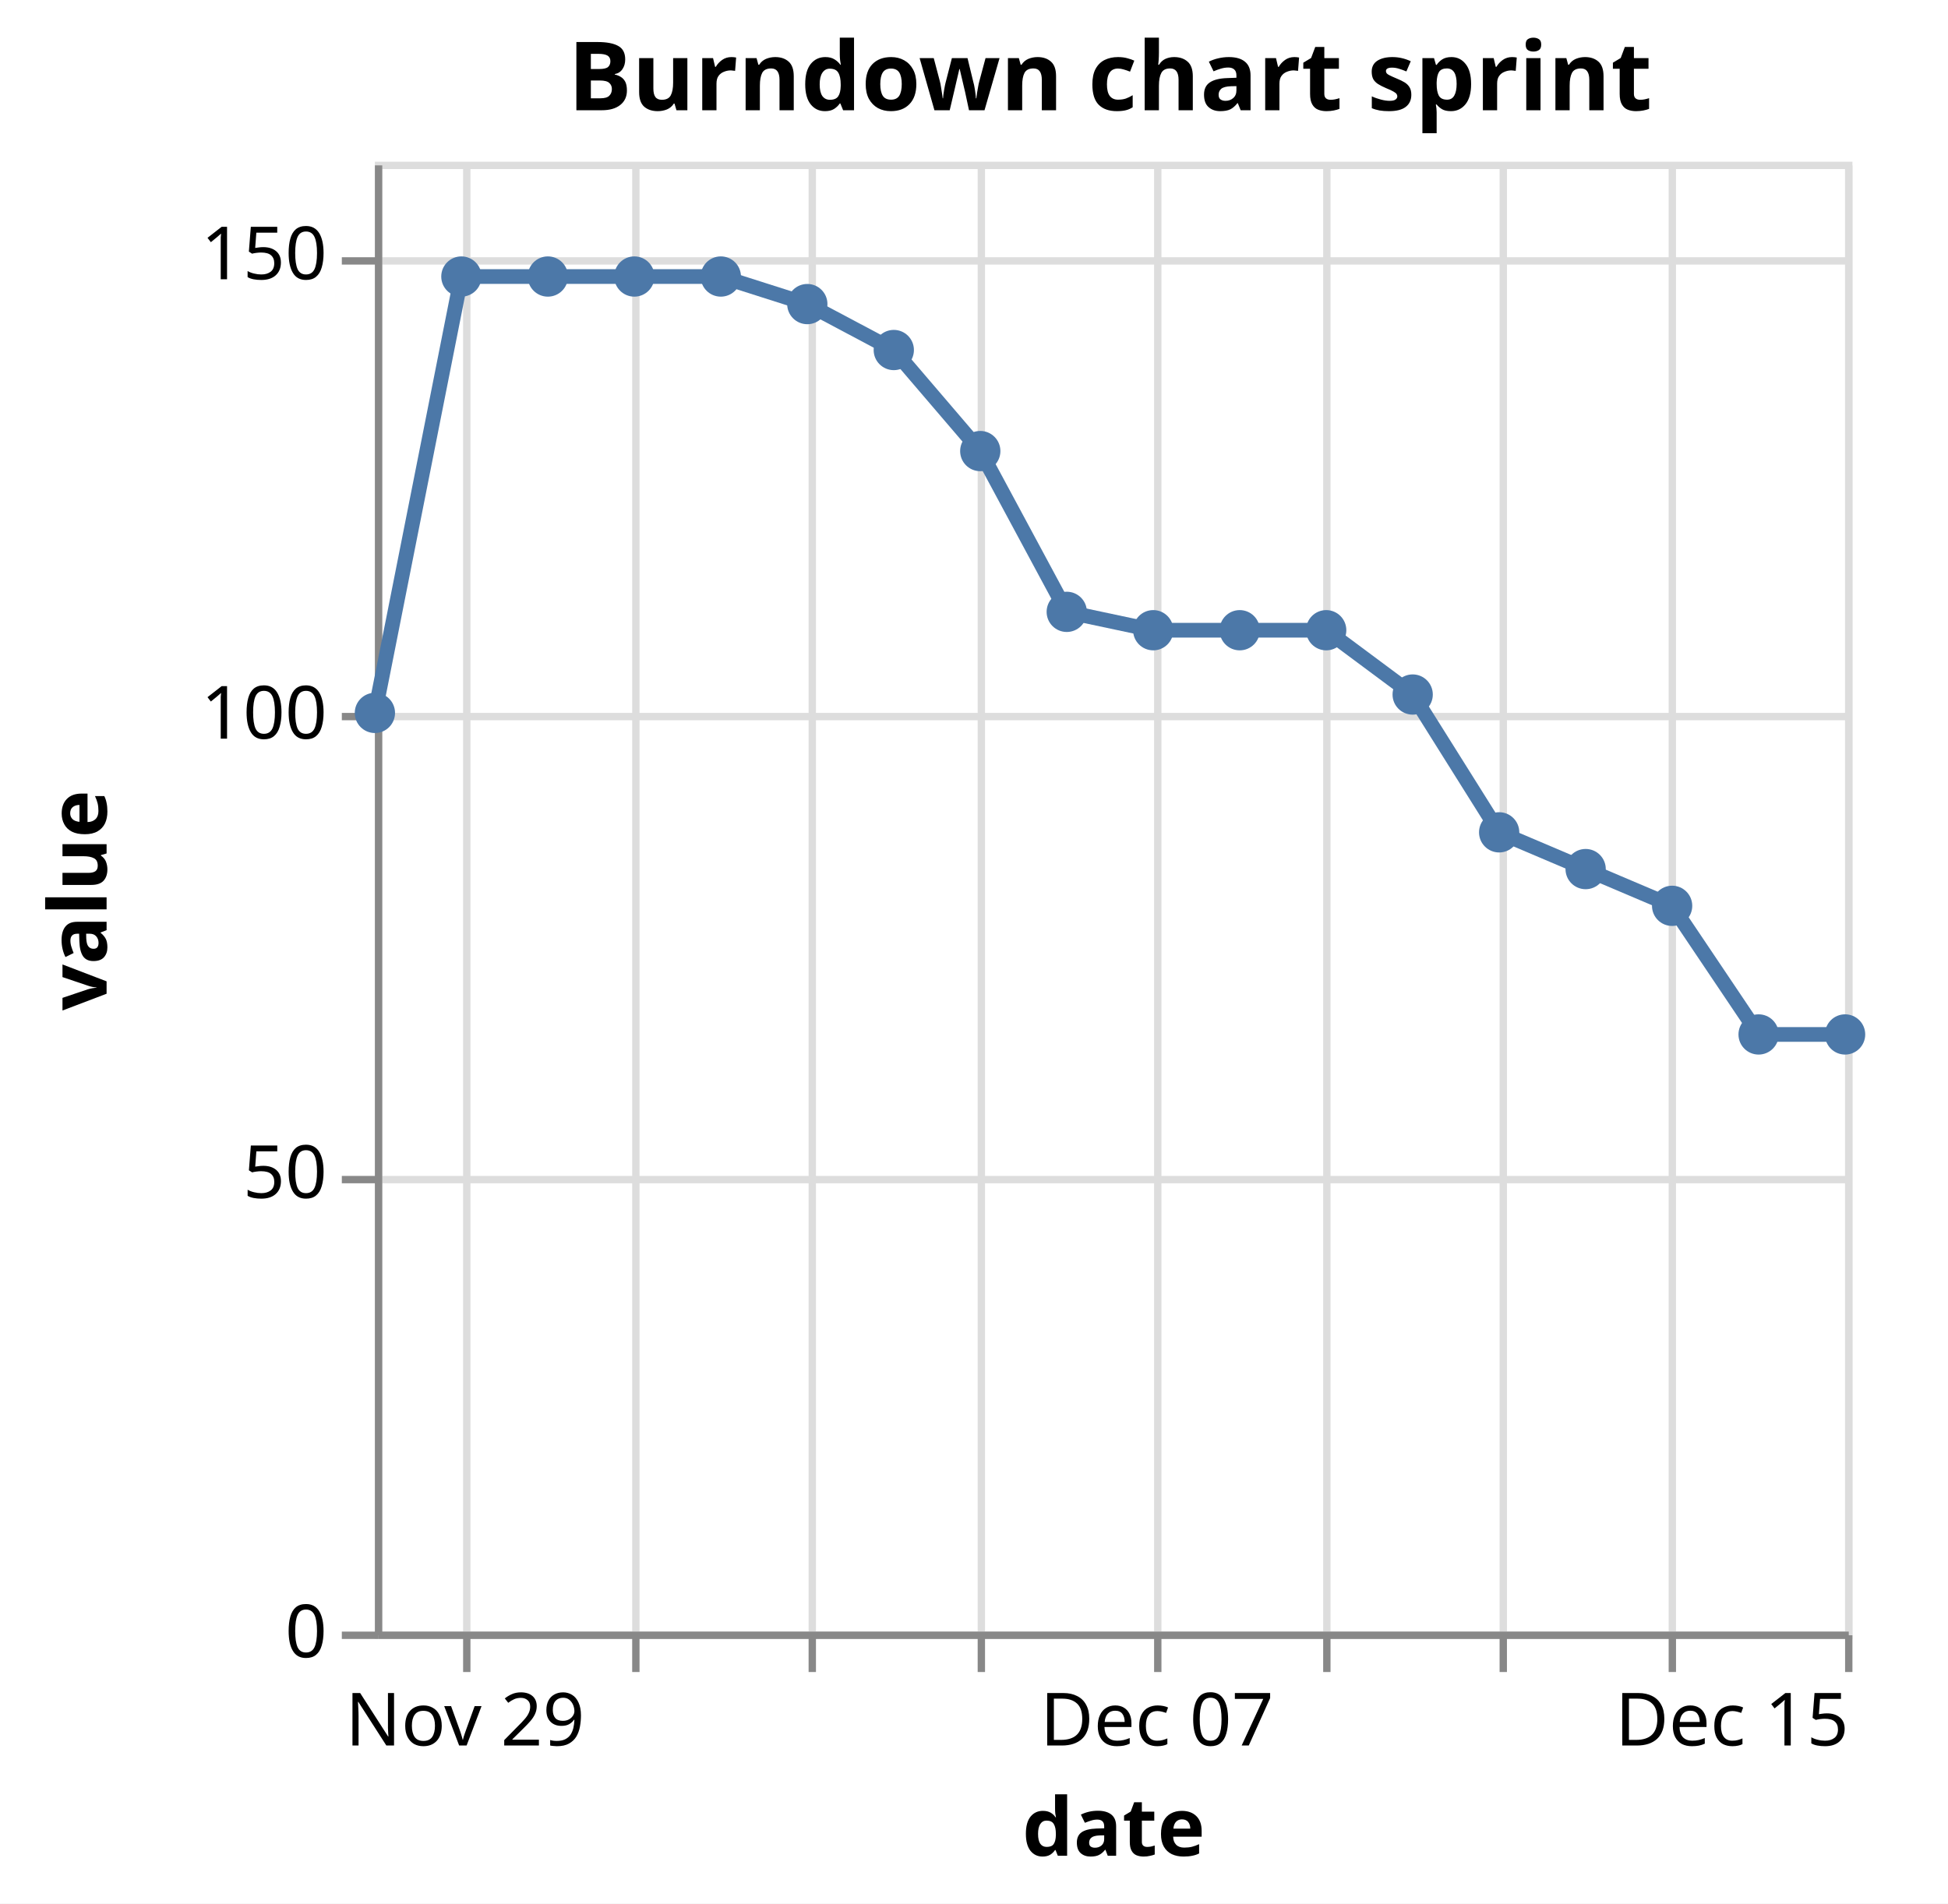
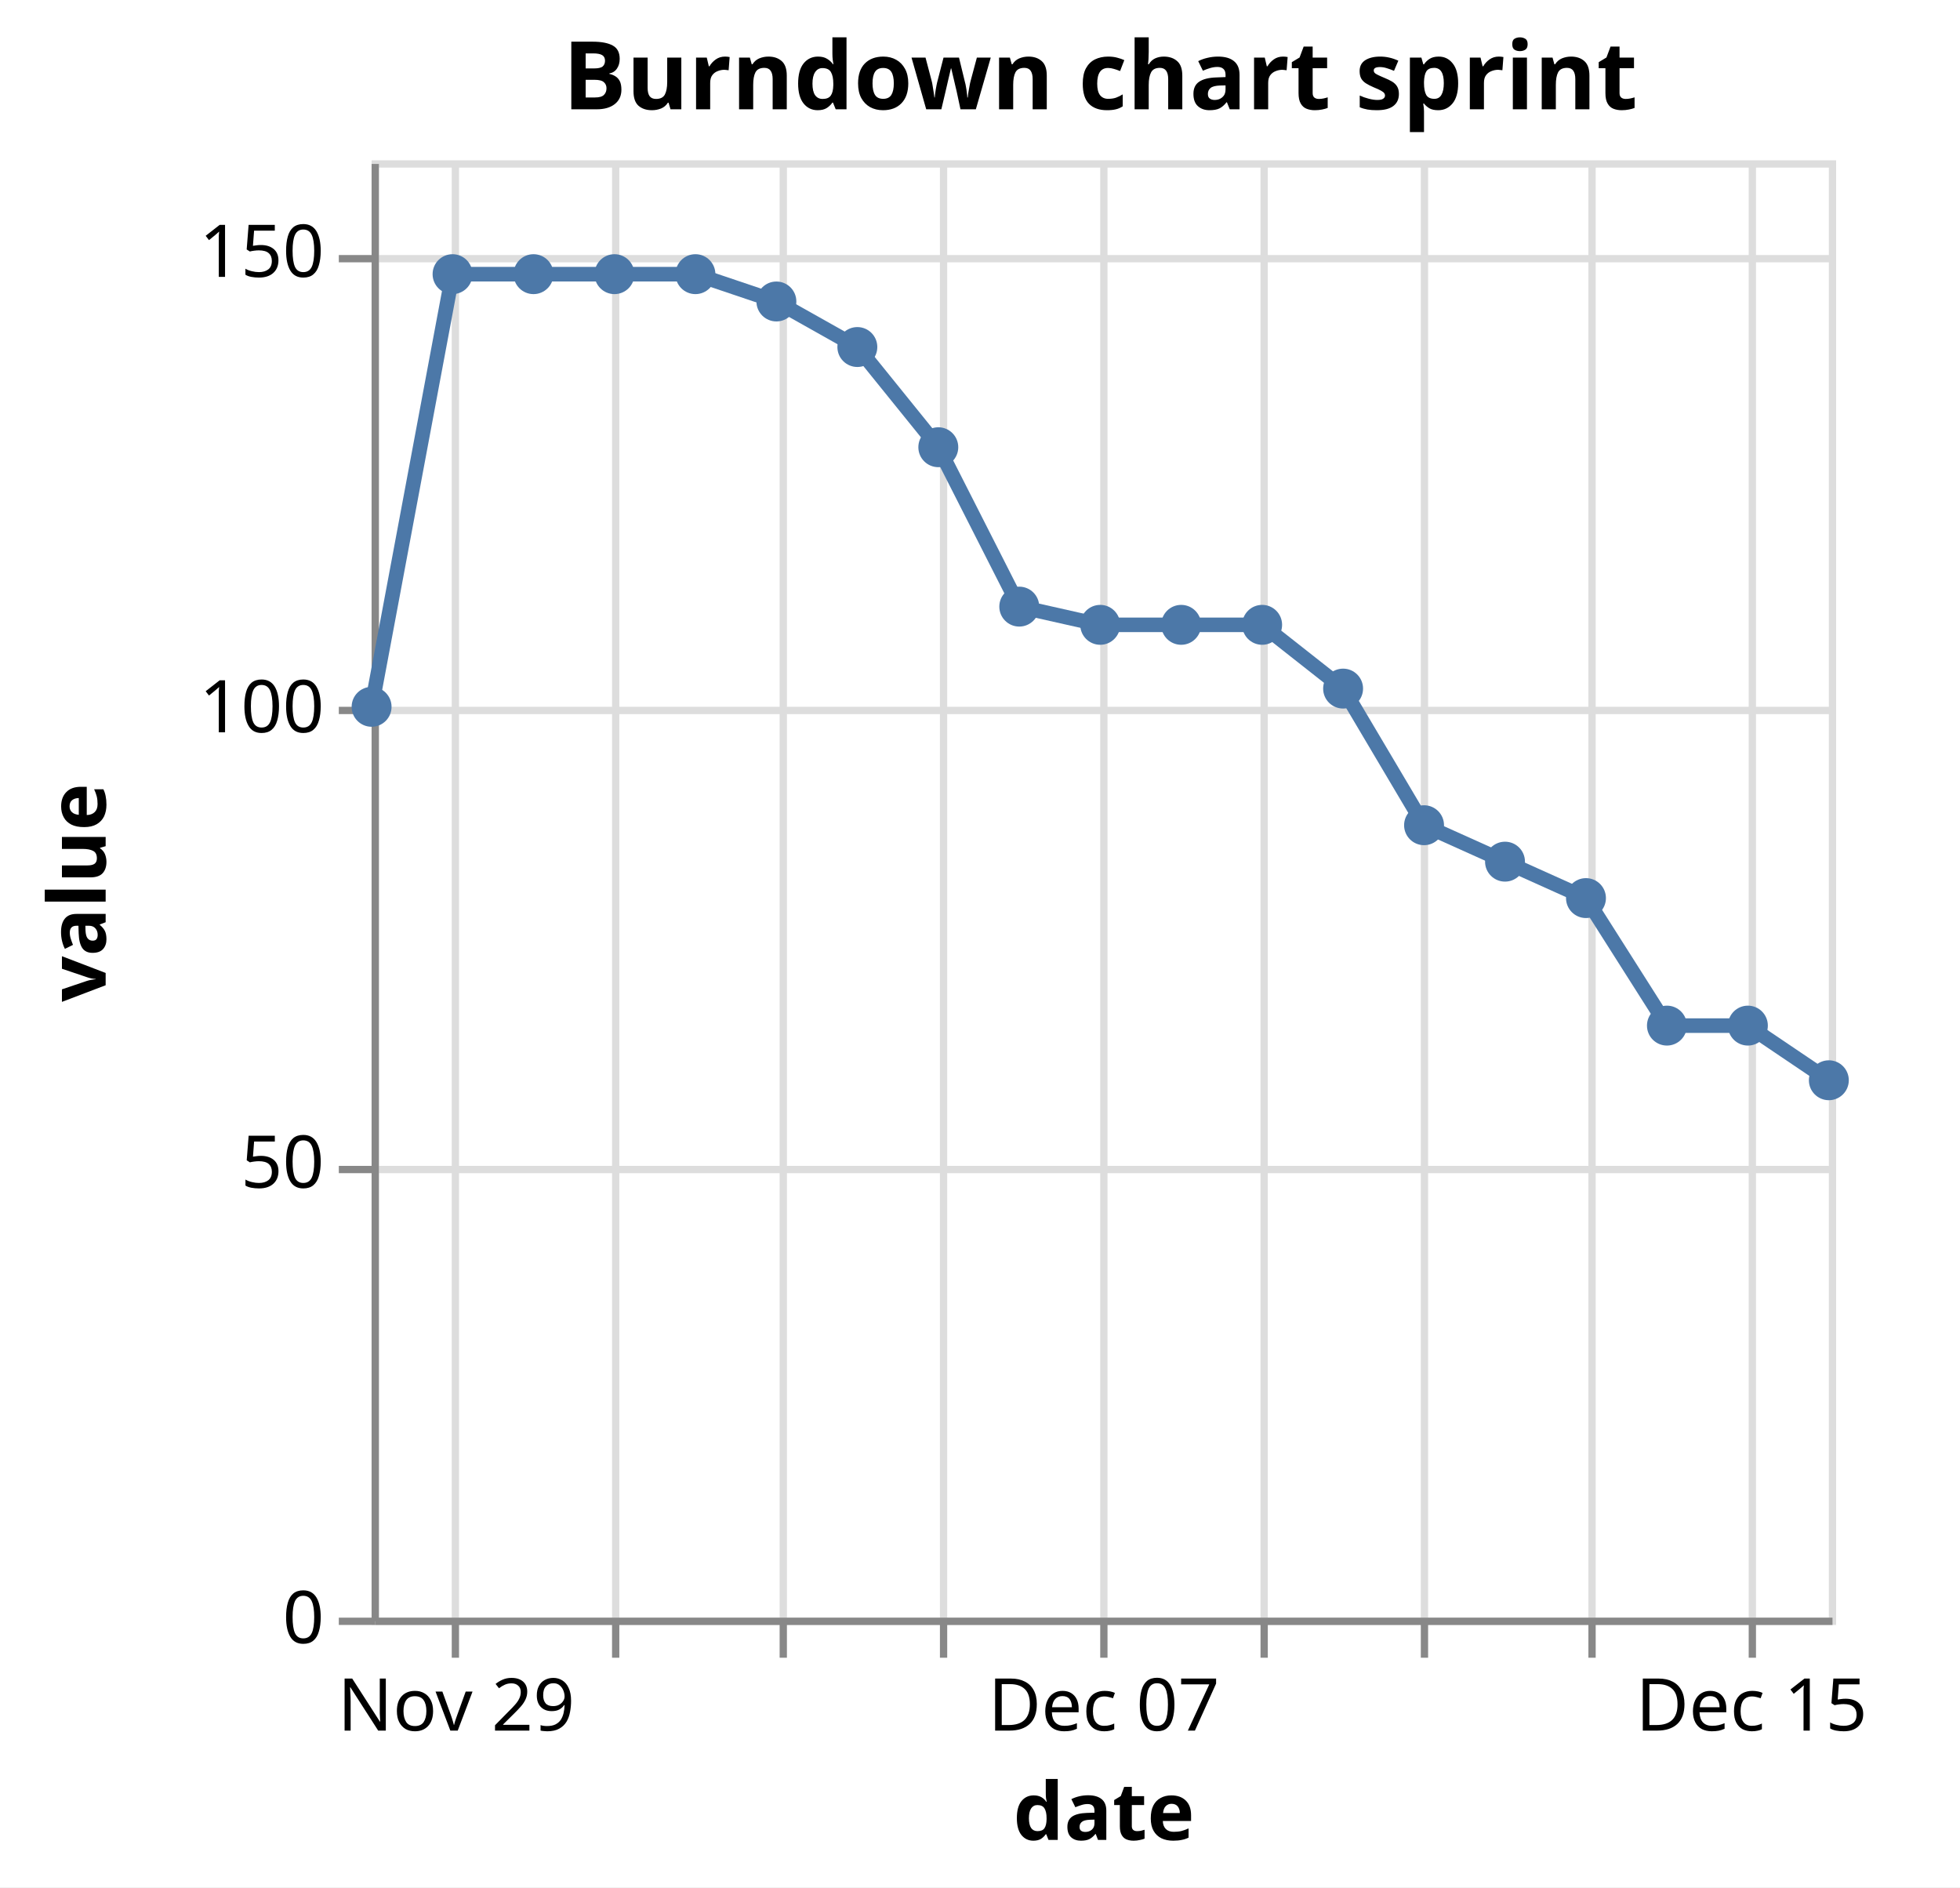
- <svg xmlns="http://www.w3.org/2000/svg" version="1.1" class="marks" width="265" height="259" viewBox="0 0 265 259">
-   <rect width="265" height="259" fill="white" />
+ <svg xmlns="http://www.w3.org/2000/svg" version="1.1" class="marks" width="269" height="259" viewBox="0 0 269 259">
+   <rect width="269" height="259" fill="white" />
  <g fill="none" stroke-miterlimit="10" transform="translate(51,22)">
    <g class="mark-group role-frame root" role="graphics-object" aria-roledescription="group mark container">
      <g transform="translate(0,0)">
        <path class="background" aria-hidden="true" d="M0.5,0.5h200v200h-200Z" stroke="#ddd" />
        <g>
          <g class="mark-group role-axis" aria-hidden="true">
            <g transform="translate(0.5,200.5)">
              <path class="background" aria-hidden="true" d="M0,0h0v0h0Z" pointer-events="none" />
              <g>
                <g class="mark-rule role-axis-grid" pointer-events="none">
-                   <line transform="translate(12,-200)" x2="0" y2="200" stroke="#ddd" stroke-width="1" opacity="1" />
-                   <line transform="translate(35,-200)" x2="0" y2="200" stroke="#ddd" stroke-width="1" opacity="1" />
-                   <line transform="translate(59,-200)" x2="0" y2="200" stroke="#ddd" stroke-width="1" opacity="1" />
-                   <line transform="translate(82,-200)" x2="0" y2="200" stroke="#ddd" stroke-width="1" opacity="1" />
-                   <line transform="translate(106,-200)" x2="0" y2="200" stroke="#ddd" stroke-width="1" opacity="1" />
-                   <line transform="translate(129,-200)" x2="0" y2="200" stroke="#ddd" stroke-width="1" opacity="1" />
-                   <line transform="translate(153,-200)" x2="0" y2="200" stroke="#ddd" stroke-width="1" opacity="1" />
-                   <line transform="translate(176,-200)" x2="0" y2="200" stroke="#ddd" stroke-width="1" opacity="1" />
-                   <line transform="translate(200,-200)" x2="0" y2="200" stroke="#ddd" stroke-width="1" opacity="1" />
+                   <line transform="translate(11,-200)" x2="0" y2="200" stroke="#ddd" stroke-width="1" opacity="1" />
+                   <line transform="translate(33,-200)" x2="0" y2="200" stroke="#ddd" stroke-width="1" opacity="1" />
+                   <line transform="translate(56,-200)" x2="0" y2="200" stroke="#ddd" stroke-width="1" opacity="1" />
+                   <line transform="translate(78,-200)" x2="0" y2="200" stroke="#ddd" stroke-width="1" opacity="1" />
+                   <line transform="translate(100,-200)" x2="0" y2="200" stroke="#ddd" stroke-width="1" opacity="1" />
+                   <line transform="translate(122,-200)" x2="0" y2="200" stroke="#ddd" stroke-width="1" opacity="1" />
+                   <line transform="translate(144,-200)" x2="0" y2="200" stroke="#ddd" stroke-width="1" opacity="1" />
+                   <line transform="translate(167,-200)" x2="0" y2="200" stroke="#ddd" stroke-width="1" opacity="1" />
+                   <line transform="translate(189,-200)" x2="0" y2="200" stroke="#ddd" stroke-width="1" opacity="1" />
                </g>
              </g>
              <path class="foreground" aria-hidden="true" d="" pointer-events="none" display="none" />
            </g>
          </g>
          <g class="mark-group role-axis" aria-hidden="true">
            <g transform="translate(0.5,0.5)">
              <path class="background" aria-hidden="true" d="M0,0h0v0h0Z" pointer-events="none" />
              <g>
                <g class="mark-rule role-axis-grid" pointer-events="none">
                  <line transform="translate(0,200)" x2="200" y2="0" stroke="#ddd" stroke-width="1" opacity="1" />
                  <line transform="translate(0,138)" x2="200" y2="0" stroke="#ddd" stroke-width="1" opacity="1" />
                  <line transform="translate(0,75)" x2="200" y2="0" stroke="#ddd" stroke-width="1" opacity="1" />
                  <line transform="translate(0,13)" x2="200" y2="0" stroke="#ddd" stroke-width="1" opacity="1" />
                </g>
              </g>
              <path class="foreground" aria-hidden="true" d="" pointer-events="none" display="none" />
            </g>
          </g>
-           <g class="mark-group role-axis" role="graphics-symbol" aria-roledescription="axis" aria-label="X-axis titled 'date' for a time scale with values from November 28 to December 15">
+           <g class="mark-group role-axis" role="graphics-symbol" aria-roledescription="axis" aria-label="X-axis titled 'date' for a time scale with values from November 28 to December 16">
            <g transform="translate(0.5,200.5)">
              <path class="background" aria-hidden="true" d="M0,0h0v0h0Z" pointer-events="none" />
              <g>
                <g class="mark-rule role-axis-tick" pointer-events="none">
-                   <line transform="translate(12,0)" x2="0" y2="5" stroke="#888" stroke-width="1" opacity="1" />
-                   <line transform="translate(35,0)" x2="0" y2="5" stroke="#888" stroke-width="1" opacity="1" />
-                   <line transform="translate(59,0)" x2="0" y2="5" stroke="#888" stroke-width="1" opacity="1" />
-                   <line transform="translate(82,0)" x2="0" y2="5" stroke="#888" stroke-width="1" opacity="1" />
-                   <line transform="translate(106,0)" x2="0" y2="5" stroke="#888" stroke-width="1" opacity="1" />
-                   <line transform="translate(129,0)" x2="0" y2="5" stroke="#888" stroke-width="1" opacity="1" />
-                   <line transform="translate(153,0)" x2="0" y2="5" stroke="#888" stroke-width="1" opacity="1" />
-                   <line transform="translate(176,0)" x2="0" y2="5" stroke="#888" stroke-width="1" opacity="1" />
-                   <line transform="translate(200,0)" x2="0" y2="5" stroke="#888" stroke-width="1" opacity="1" />
+                   <line transform="translate(11,0)" x2="0" y2="5" stroke="#888" stroke-width="1" opacity="1" />
+                   <line transform="translate(33,0)" x2="0" y2="5" stroke="#888" stroke-width="1" opacity="1" />
+                   <line transform="translate(56,0)" x2="0" y2="5" stroke="#888" stroke-width="1" opacity="1" />
+                   <line transform="translate(78,0)" x2="0" y2="5" stroke="#888" stroke-width="1" opacity="1" />
+                   <line transform="translate(100,0)" x2="0" y2="5" stroke="#888" stroke-width="1" opacity="1" />
+                   <line transform="translate(122,0)" x2="0" y2="5" stroke="#888" stroke-width="1" opacity="1" />
+                   <line transform="translate(144,0)" x2="0" y2="5" stroke="#888" stroke-width="1" opacity="1" />
+                   <line transform="translate(167,0)" x2="0" y2="5" stroke="#888" stroke-width="1" opacity="1" />
+                   <line transform="translate(189,0)" x2="0" y2="5" stroke="#888" stroke-width="1" opacity="1" />
                </g>
                <g class="mark-text role-axis-label" pointer-events="none">
-                   <text text-anchor="middle" transform="translate(11.76471,15)" font-family="sans-serif" font-size="10px" fill="#000" opacity="1">Nov 29</text>
-                   <text text-anchor="middle" transform="translate(35.29412,15)" font-family="sans-serif" font-size="10px" fill="#000" opacity="0">Dec 01</text>
-                   <text text-anchor="middle" transform="translate(58.82353,15)" font-family="sans-serif" font-size="10px" fill="#000" opacity="0">Dec 03</text>
-                   <text text-anchor="middle" transform="translate(82.35294,15)" font-family="sans-serif" font-size="10px" fill="#000" opacity="0">Dec 05</text>
-                   <text text-anchor="middle" transform="translate(105.8824,15)" font-family="sans-serif" font-size="10px" fill="#000" opacity="1">Dec 07</text>
-                   <text text-anchor="middle" transform="translate(129.4118,15)" font-family="sans-serif" font-size="10px" fill="#000" opacity="0">Dec 09</text>
-                   <text text-anchor="middle" transform="translate(152.9412,15)" font-family="sans-serif" font-size="10px" fill="#000" opacity="0">Dec 11</text>
-                   <text text-anchor="middle" transform="translate(176.4706,15)" font-family="sans-serif" font-size="10px" fill="#000" opacity="0">Dec 13</text>
-                   <text text-anchor="end" transform="translate(200,15)" font-family="sans-serif" font-size="10px" fill="#000" opacity="1">Dec 15</text>
+                   <text text-anchor="middle" transform="translate(11.11111,15)" font-family="sans-serif" font-size="10px" fill="#000" opacity="1">Nov 29</text>
+                   <text text-anchor="middle" transform="translate(33.33333,15)" font-family="sans-serif" font-size="10px" fill="#000" opacity="0">Dec 01</text>
+                   <text text-anchor="middle" transform="translate(55.55556,15)" font-family="sans-serif" font-size="10px" fill="#000" opacity="0">Dec 03</text>
+                   <text text-anchor="middle" transform="translate(77.77778,15)" font-family="sans-serif" font-size="10px" fill="#000" opacity="0">Dec 05</text>
+                   <text text-anchor="middle" transform="translate(100,15)" font-family="sans-serif" font-size="10px" fill="#000" opacity="1">Dec 07</text>
+                   <text text-anchor="middle" transform="translate(122.2222,15)" font-family="sans-serif" font-size="10px" fill="#000" opacity="0">Dec 09</text>
+                   <text text-anchor="middle" transform="translate(144.4444,15)" font-family="sans-serif" font-size="10px" fill="#000" opacity="0">Dec 11</text>
+                   <text text-anchor="middle" transform="translate(166.6667,15)" font-family="sans-serif" font-size="10px" fill="#000" opacity="0">Dec 13</text>
+                   <text text-anchor="middle" transform="translate(188.8889,15)" font-family="sans-serif" font-size="10px" fill="#000" opacity="1">Dec 15</text>
                </g>
                <g class="mark-rule role-axis-domain" pointer-events="none">
                  <line transform="translate(0,0)" x2="200" y2="0" stroke="#888" stroke-width="1" opacity="1" />
                </g>
                <g class="mark-text role-axis-title" pointer-events="none">
                  <text text-anchor="middle" transform="translate(100,30)" font-family="sans-serif" font-size="11px" font-weight="bold" fill="#000" opacity="1">date</text>
                </g>
              </g>
              <path class="foreground" aria-hidden="true" d="" pointer-events="none" display="none" />
            </g>
          </g>
          <g class="mark-group role-axis" role="graphics-symbol" aria-roledescription="axis" aria-label="Y-axis titled 'value' for a linear scale with values from 0 to 160">
            <g transform="translate(0.5,0.5)">
              <path class="background" aria-hidden="true" d="M0,0h0v0h0Z" pointer-events="none" />
              <g>
                <g class="mark-rule role-axis-tick" pointer-events="none">
                  <line transform="translate(0,200)" x2="-5" y2="0" stroke="#888" stroke-width="1" opacity="1" />
                  <line transform="translate(0,138)" x2="-5" y2="0" stroke="#888" stroke-width="1" opacity="1" />
                  <line transform="translate(0,75)" x2="-5" y2="0" stroke="#888" stroke-width="1" opacity="1" />
                  <line transform="translate(0,13)" x2="-5" y2="0" stroke="#888" stroke-width="1" opacity="1" />
                </g>
                <g class="mark-text role-axis-label" pointer-events="none">
                  <text text-anchor="end" transform="translate(-7,203)" font-family="sans-serif" font-size="10px" fill="#000" opacity="1">0</text>
                  <text text-anchor="end" transform="translate(-7,140.5)" font-family="sans-serif" font-size="10px" fill="#000" opacity="1">50</text>
                  <text text-anchor="end" transform="translate(-7,78)" font-family="sans-serif" font-size="10px" fill="#000" opacity="1">100</text>
                  <text text-anchor="end" transform="translate(-7,15.5)" font-family="sans-serif" font-size="10px" fill="#000" opacity="1">150</text>
                </g>
                <g class="mark-rule role-axis-domain" pointer-events="none">
                  <line transform="translate(0,200)" x2="0" y2="-200" stroke="#888" stroke-width="1" opacity="1" />
                </g>
                <g class="mark-text role-axis-title" pointer-events="none">
                  <text text-anchor="middle" transform="translate(-35,100) rotate(-90) translate(0,-2)" font-family="sans-serif" font-size="11px" font-weight="bold" fill="#000" opacity="1">value</text>
                </g>
              </g>
              <path class="foreground" aria-hidden="true" d="" pointer-events="none" display="none" />
            </g>
          </g>
          <g class="mark-line role-mark layer_0_layer_0_marks" role="graphics-object" aria-roledescription="line mark container">
-             <path aria-label="date: Nov 28; value: 100" role="graphics-symbol" aria-roledescription="line mark" d="M0,75L11.765,15.625L23.529,15.625L35.294,15.625L47.059,15.625L58.824,19.375L70.588,25.625L82.353,39.375L94.118,61.25L105.882,63.75L117.647,63.75L129.412,63.75L141.176,72.5L152.941,91.25L164.706,96.25L176.471,101.25L188.235,118.75L200,118.75" stroke="#4c78a8" stroke-width="2" />
+             <path aria-label="date: Nov 28; value: 100" role="graphics-symbol" aria-roledescription="line mark" d="M0,75L11.111,15.625L22.222,15.625L33.333,15.625L44.444,15.625L55.556,19.375L66.667,25.625L77.778,39.375L88.889,61.25L100,63.75L111.111,63.75L122.222,63.75L133.333,72.5L144.444,91.25L155.556,96.25L166.667,101.25L177.778,118.75L188.889,118.75L200,126.25" stroke="#4c78a8" stroke-width="2" />
          </g>
          <g class="mark-symbol role-mark layer_0_layer_1_marks" role="graphics-object" aria-roledescription="symbol mark container">
            <path aria-label="date: Nov 28; value: 100" role="graphics-symbol" aria-roledescription="point" transform="translate(0,75)" d="M2.739,0A2.739,2.739,0,1,1,-2.739,0A2.739,2.739,0,1,1,2.739,0" fill="#4c78a8" stroke-width="2" opacity="1" />
-             <path aria-label="date: Nov 29; value: 147.5" role="graphics-symbol" aria-roledescription="point" transform="translate(11.76471,15.625)" d="M2.739,0A2.739,2.739,0,1,1,-2.739,0A2.739,2.739,0,1,1,2.739,0" fill="#4c78a8" stroke-width="2" opacity="1" />
-             <path aria-label="date: Nov 30; value: 147.5" role="graphics-symbol" aria-roledescription="point" transform="translate(23.52941,15.625)" d="M2.739,0A2.739,2.739,0,1,1,-2.739,0A2.739,2.739,0,1,1,2.739,0" fill="#4c78a8" stroke-width="2" opacity="1" />
-             <path aria-label="date: Dec 01; value: 147.5" role="graphics-symbol" aria-roledescription="point" transform="translate(35.29412,15.625)" d="M2.739,0A2.739,2.739,0,1,1,-2.739,0A2.739,2.739,0,1,1,2.739,0" fill="#4c78a8" stroke-width="2" opacity="1" />
-             <path aria-label="date: Dec 02; value: 147.5" role="graphics-symbol" aria-roledescription="point" transform="translate(47.05882,15.625)" d="M2.739,0A2.739,2.739,0,1,1,-2.739,0A2.739,2.739,0,1,1,2.739,0" fill="#4c78a8" stroke-width="2" opacity="1" />
-             <path aria-label="date: Dec 03; value: 144.5" role="graphics-symbol" aria-roledescription="point" transform="translate(58.82353,19.375)" d="M2.739,0A2.739,2.739,0,1,1,-2.739,0A2.739,2.739,0,1,1,2.739,0" fill="#4c78a8" stroke-width="2" opacity="1" />
-             <path aria-label="date: Dec 04; value: 139.5" role="graphics-symbol" aria-roledescription="point" transform="translate(70.58824,25.625)" d="M2.739,0A2.739,2.739,0,1,1,-2.739,0A2.739,2.739,0,1,1,2.739,0" fill="#4c78a8" stroke-width="2" opacity="1" />
-             <path aria-label="date: Dec 05; value: 128.5" role="graphics-symbol" aria-roledescription="point" transform="translate(82.35294,39.375)" d="M2.739,0A2.739,2.739,0,1,1,-2.739,0A2.739,2.739,0,1,1,2.739,0" fill="#4c78a8" stroke-width="2" opacity="1" />
-             <path aria-label="date: Dec 06; value: 111" role="graphics-symbol" aria-roledescription="point" transform="translate(94.11765,61.25)" d="M2.739,0A2.739,2.739,0,1,1,-2.739,0A2.739,2.739,0,1,1,2.739,0" fill="#4c78a8" stroke-width="2" opacity="1" />
-             <path aria-label="date: Dec 07; value: 109" role="graphics-symbol" aria-roledescription="point" transform="translate(105.8824,63.75)" d="M2.739,0A2.739,2.739,0,1,1,-2.739,0A2.739,2.739,0,1,1,2.739,0" fill="#4c78a8" stroke-width="2" opacity="1" />
-             <path aria-label="date: Dec 08; value: 109" role="graphics-symbol" aria-roledescription="point" transform="translate(117.6471,63.75)" d="M2.739,0A2.739,2.739,0,1,1,-2.739,0A2.739,2.739,0,1,1,2.739,0" fill="#4c78a8" stroke-width="2" opacity="1" />
-             <path aria-label="date: Dec 09; value: 109" role="graphics-symbol" aria-roledescription="point" transform="translate(129.4118,63.75)" d="M2.739,0A2.739,2.739,0,1,1,-2.739,0A2.739,2.739,0,1,1,2.739,0" fill="#4c78a8" stroke-width="2" opacity="1" />
-             <path aria-label="date: Dec 10; value: 102" role="graphics-symbol" aria-roledescription="point" transform="translate(141.1765,72.5)" d="M2.739,0A2.739,2.739,0,1,1,-2.739,0A2.739,2.739,0,1,1,2.739,0" fill="#4c78a8" stroke-width="2" opacity="1" />
-             <path aria-label="date: Dec 11; value: 87" role="graphics-symbol" aria-roledescription="point" transform="translate(152.9412,91.25)" d="M2.739,0A2.739,2.739,0,1,1,-2.739,0A2.739,2.739,0,1,1,2.739,0" fill="#4c78a8" stroke-width="2" opacity="1" />
-             <path aria-label="date: Dec 12; value: 83" role="graphics-symbol" aria-roledescription="point" transform="translate(164.7059,96.25)" d="M2.739,0A2.739,2.739,0,1,1,-2.739,0A2.739,2.739,0,1,1,2.739,0" fill="#4c78a8" stroke-width="2" opacity="1" />
-             <path aria-label="date: Dec 13; value: 79" role="graphics-symbol" aria-roledescription="point" transform="translate(176.4706,101.25)" d="M2.739,0A2.739,2.739,0,1,1,-2.739,0A2.739,2.739,0,1,1,2.739,0" fill="#4c78a8" stroke-width="2" opacity="1" />
-             <path aria-label="date: Dec 14; value: 65" role="graphics-symbol" aria-roledescription="point" transform="translate(188.2353,118.75)" d="M2.739,0A2.739,2.739,0,1,1,-2.739,0A2.739,2.739,0,1,1,2.739,0" fill="#4c78a8" stroke-width="2" opacity="1" />
-             <path aria-label="date: Dec 15; value: 65" role="graphics-symbol" aria-roledescription="point" transform="translate(200,118.75)" d="M2.739,0A2.739,2.739,0,1,1,-2.739,0A2.739,2.739,0,1,1,2.739,0" fill="#4c78a8" stroke-width="2" opacity="1" />
+             <path aria-label="date: Nov 29; value: 147.5" role="graphics-symbol" aria-roledescription="point" transform="translate(11.11111,15.625)" d="M2.739,0A2.739,2.739,0,1,1,-2.739,0A2.739,2.739,0,1,1,2.739,0" fill="#4c78a8" stroke-width="2" opacity="1" />
+             <path aria-label="date: Nov 30; value: 147.5" role="graphics-symbol" aria-roledescription="point" transform="translate(22.22222,15.625)" d="M2.739,0A2.739,2.739,0,1,1,-2.739,0A2.739,2.739,0,1,1,2.739,0" fill="#4c78a8" stroke-width="2" opacity="1" />
+             <path aria-label="date: Dec 01; value: 147.5" role="graphics-symbol" aria-roledescription="point" transform="translate(33.33333,15.625)" d="M2.739,0A2.739,2.739,0,1,1,-2.739,0A2.739,2.739,0,1,1,2.739,0" fill="#4c78a8" stroke-width="2" opacity="1" />
+             <path aria-label="date: Dec 02; value: 147.5" role="graphics-symbol" aria-roledescription="point" transform="translate(44.44444,15.625)" d="M2.739,0A2.739,2.739,0,1,1,-2.739,0A2.739,2.739,0,1,1,2.739,0" fill="#4c78a8" stroke-width="2" opacity="1" />
+             <path aria-label="date: Dec 03; value: 144.5" role="graphics-symbol" aria-roledescription="point" transform="translate(55.55556,19.375)" d="M2.739,0A2.739,2.739,0,1,1,-2.739,0A2.739,2.739,0,1,1,2.739,0" fill="#4c78a8" stroke-width="2" opacity="1" />
+             <path aria-label="date: Dec 04; value: 139.5" role="graphics-symbol" aria-roledescription="point" transform="translate(66.66667,25.625)" d="M2.739,0A2.739,2.739,0,1,1,-2.739,0A2.739,2.739,0,1,1,2.739,0" fill="#4c78a8" stroke-width="2" opacity="1" />
+             <path aria-label="date: Dec 05; value: 128.5" role="graphics-symbol" aria-roledescription="point" transform="translate(77.77778,39.375)" d="M2.739,0A2.739,2.739,0,1,1,-2.739,0A2.739,2.739,0,1,1,2.739,0" fill="#4c78a8" stroke-width="2" opacity="1" />
+             <path aria-label="date: Dec 06; value: 111" role="graphics-symbol" aria-roledescription="point" transform="translate(88.88889,61.25)" d="M2.739,0A2.739,2.739,0,1,1,-2.739,0A2.739,2.739,0,1,1,2.739,0" fill="#4c78a8" stroke-width="2" opacity="1" />
+             <path aria-label="date: Dec 07; value: 109" role="graphics-symbol" aria-roledescription="point" transform="translate(100,63.75)" d="M2.739,0A2.739,2.739,0,1,1,-2.739,0A2.739,2.739,0,1,1,2.739,0" fill="#4c78a8" stroke-width="2" opacity="1" />
+             <path aria-label="date: Dec 08; value: 109" role="graphics-symbol" aria-roledescription="point" transform="translate(111.1111,63.75)" d="M2.739,0A2.739,2.739,0,1,1,-2.739,0A2.739,2.739,0,1,1,2.739,0" fill="#4c78a8" stroke-width="2" opacity="1" />
+             <path aria-label="date: Dec 09; value: 109" role="graphics-symbol" aria-roledescription="point" transform="translate(122.2222,63.75)" d="M2.739,0A2.739,2.739,0,1,1,-2.739,0A2.739,2.739,0,1,1,2.739,0" fill="#4c78a8" stroke-width="2" opacity="1" />
+             <path aria-label="date: Dec 10; value: 102" role="graphics-symbol" aria-roledescription="point" transform="translate(133.3333,72.5)" d="M2.739,0A2.739,2.739,0,1,1,-2.739,0A2.739,2.739,0,1,1,2.739,0" fill="#4c78a8" stroke-width="2" opacity="1" />
+             <path aria-label="date: Dec 11; value: 87" role="graphics-symbol" aria-roledescription="point" transform="translate(144.4444,91.25)" d="M2.739,0A2.739,2.739,0,1,1,-2.739,0A2.739,2.739,0,1,1,2.739,0" fill="#4c78a8" stroke-width="2" opacity="1" />
+             <path aria-label="date: Dec 12; value: 83" role="graphics-symbol" aria-roledescription="point" transform="translate(155.5556,96.25)" d="M2.739,0A2.739,2.739,0,1,1,-2.739,0A2.739,2.739,0,1,1,2.739,0" fill="#4c78a8" stroke-width="2" opacity="1" />
+             <path aria-label="date: Dec 13; value: 79" role="graphics-symbol" aria-roledescription="point" transform="translate(166.6667,101.25)" d="M2.739,0A2.739,2.739,0,1,1,-2.739,0A2.739,2.739,0,1,1,2.739,0" fill="#4c78a8" stroke-width="2" opacity="1" />
+             <path aria-label="date: Dec 14; value: 65" role="graphics-symbol" aria-roledescription="point" transform="translate(177.7778,118.75)" d="M2.739,0A2.739,2.739,0,1,1,-2.739,0A2.739,2.739,0,1,1,2.739,0" fill="#4c78a8" stroke-width="2" opacity="1" />
+             <path aria-label="date: Dec 15; value: 65" role="graphics-symbol" aria-roledescription="point" transform="translate(188.8889,118.75)" d="M2.739,0A2.739,2.739,0,1,1,-2.739,0A2.739,2.739,0,1,1,2.739,0" fill="#4c78a8" stroke-width="2" opacity="1" />
+             <path aria-label="date: Dec 16; value: 59" role="graphics-symbol" aria-roledescription="point" transform="translate(200,126.25)" d="M2.739,0A2.739,2.739,0,1,1,-2.739,0A2.739,2.739,0,1,1,2.739,0" fill="#4c78a8" stroke-width="2" opacity="1" />
          </g>
          <g class="mark-group role-title">
            <g transform="translate(100,-17)">
              <path class="background" aria-hidden="true" d="M0,0h0v0h0Z" pointer-events="none" />
              <g>
                <g class="mark-text role-title-text" role="graphics-symbol" aria-roledescription="title" aria-label="Title text 'Burndown chart sprint'" pointer-events="none">
                  <text text-anchor="middle" transform="translate(0,10)" font-family="sans-serif" font-size="13px" font-weight="bold" fill="#000" opacity="1">Burndown chart sprint</text>
                </g>
              </g>
              <path class="foreground" aria-hidden="true" d="" pointer-events="none" display="none" />
            </g>
          </g>
        </g>
        <path class="foreground" aria-hidden="true" d="" display="none" />
      </g>
    </g>
  </g>
</svg>
